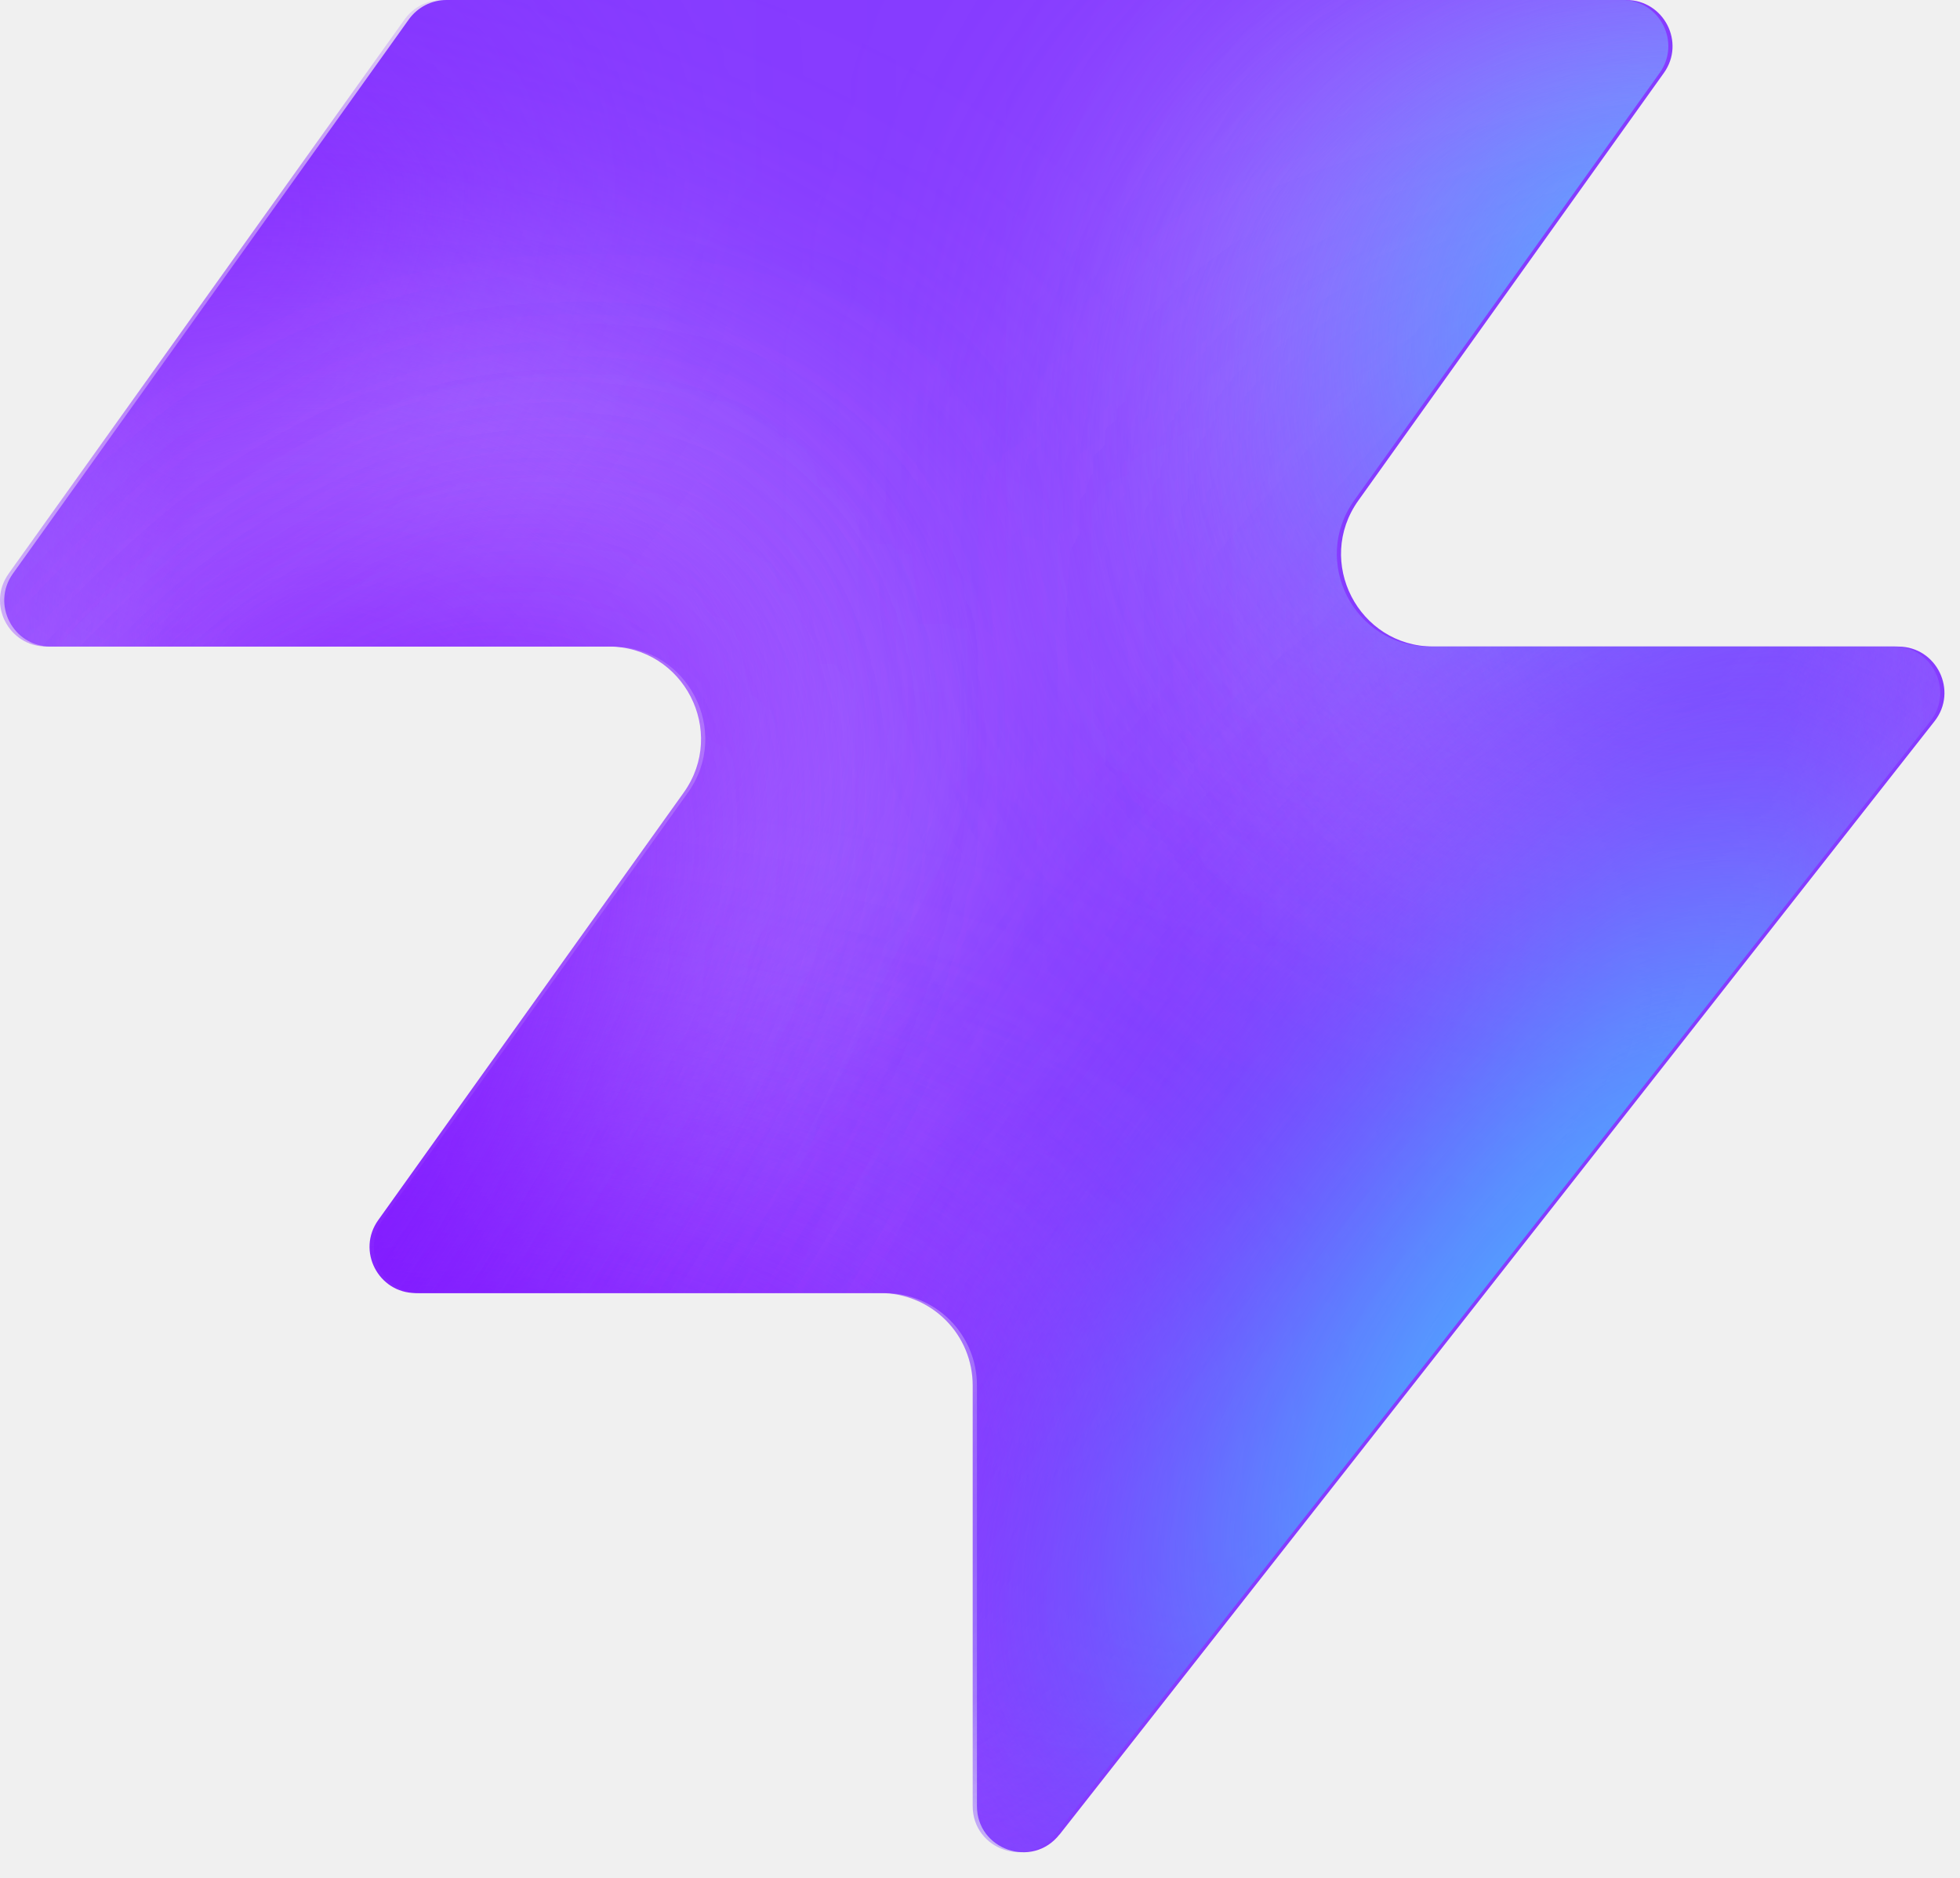
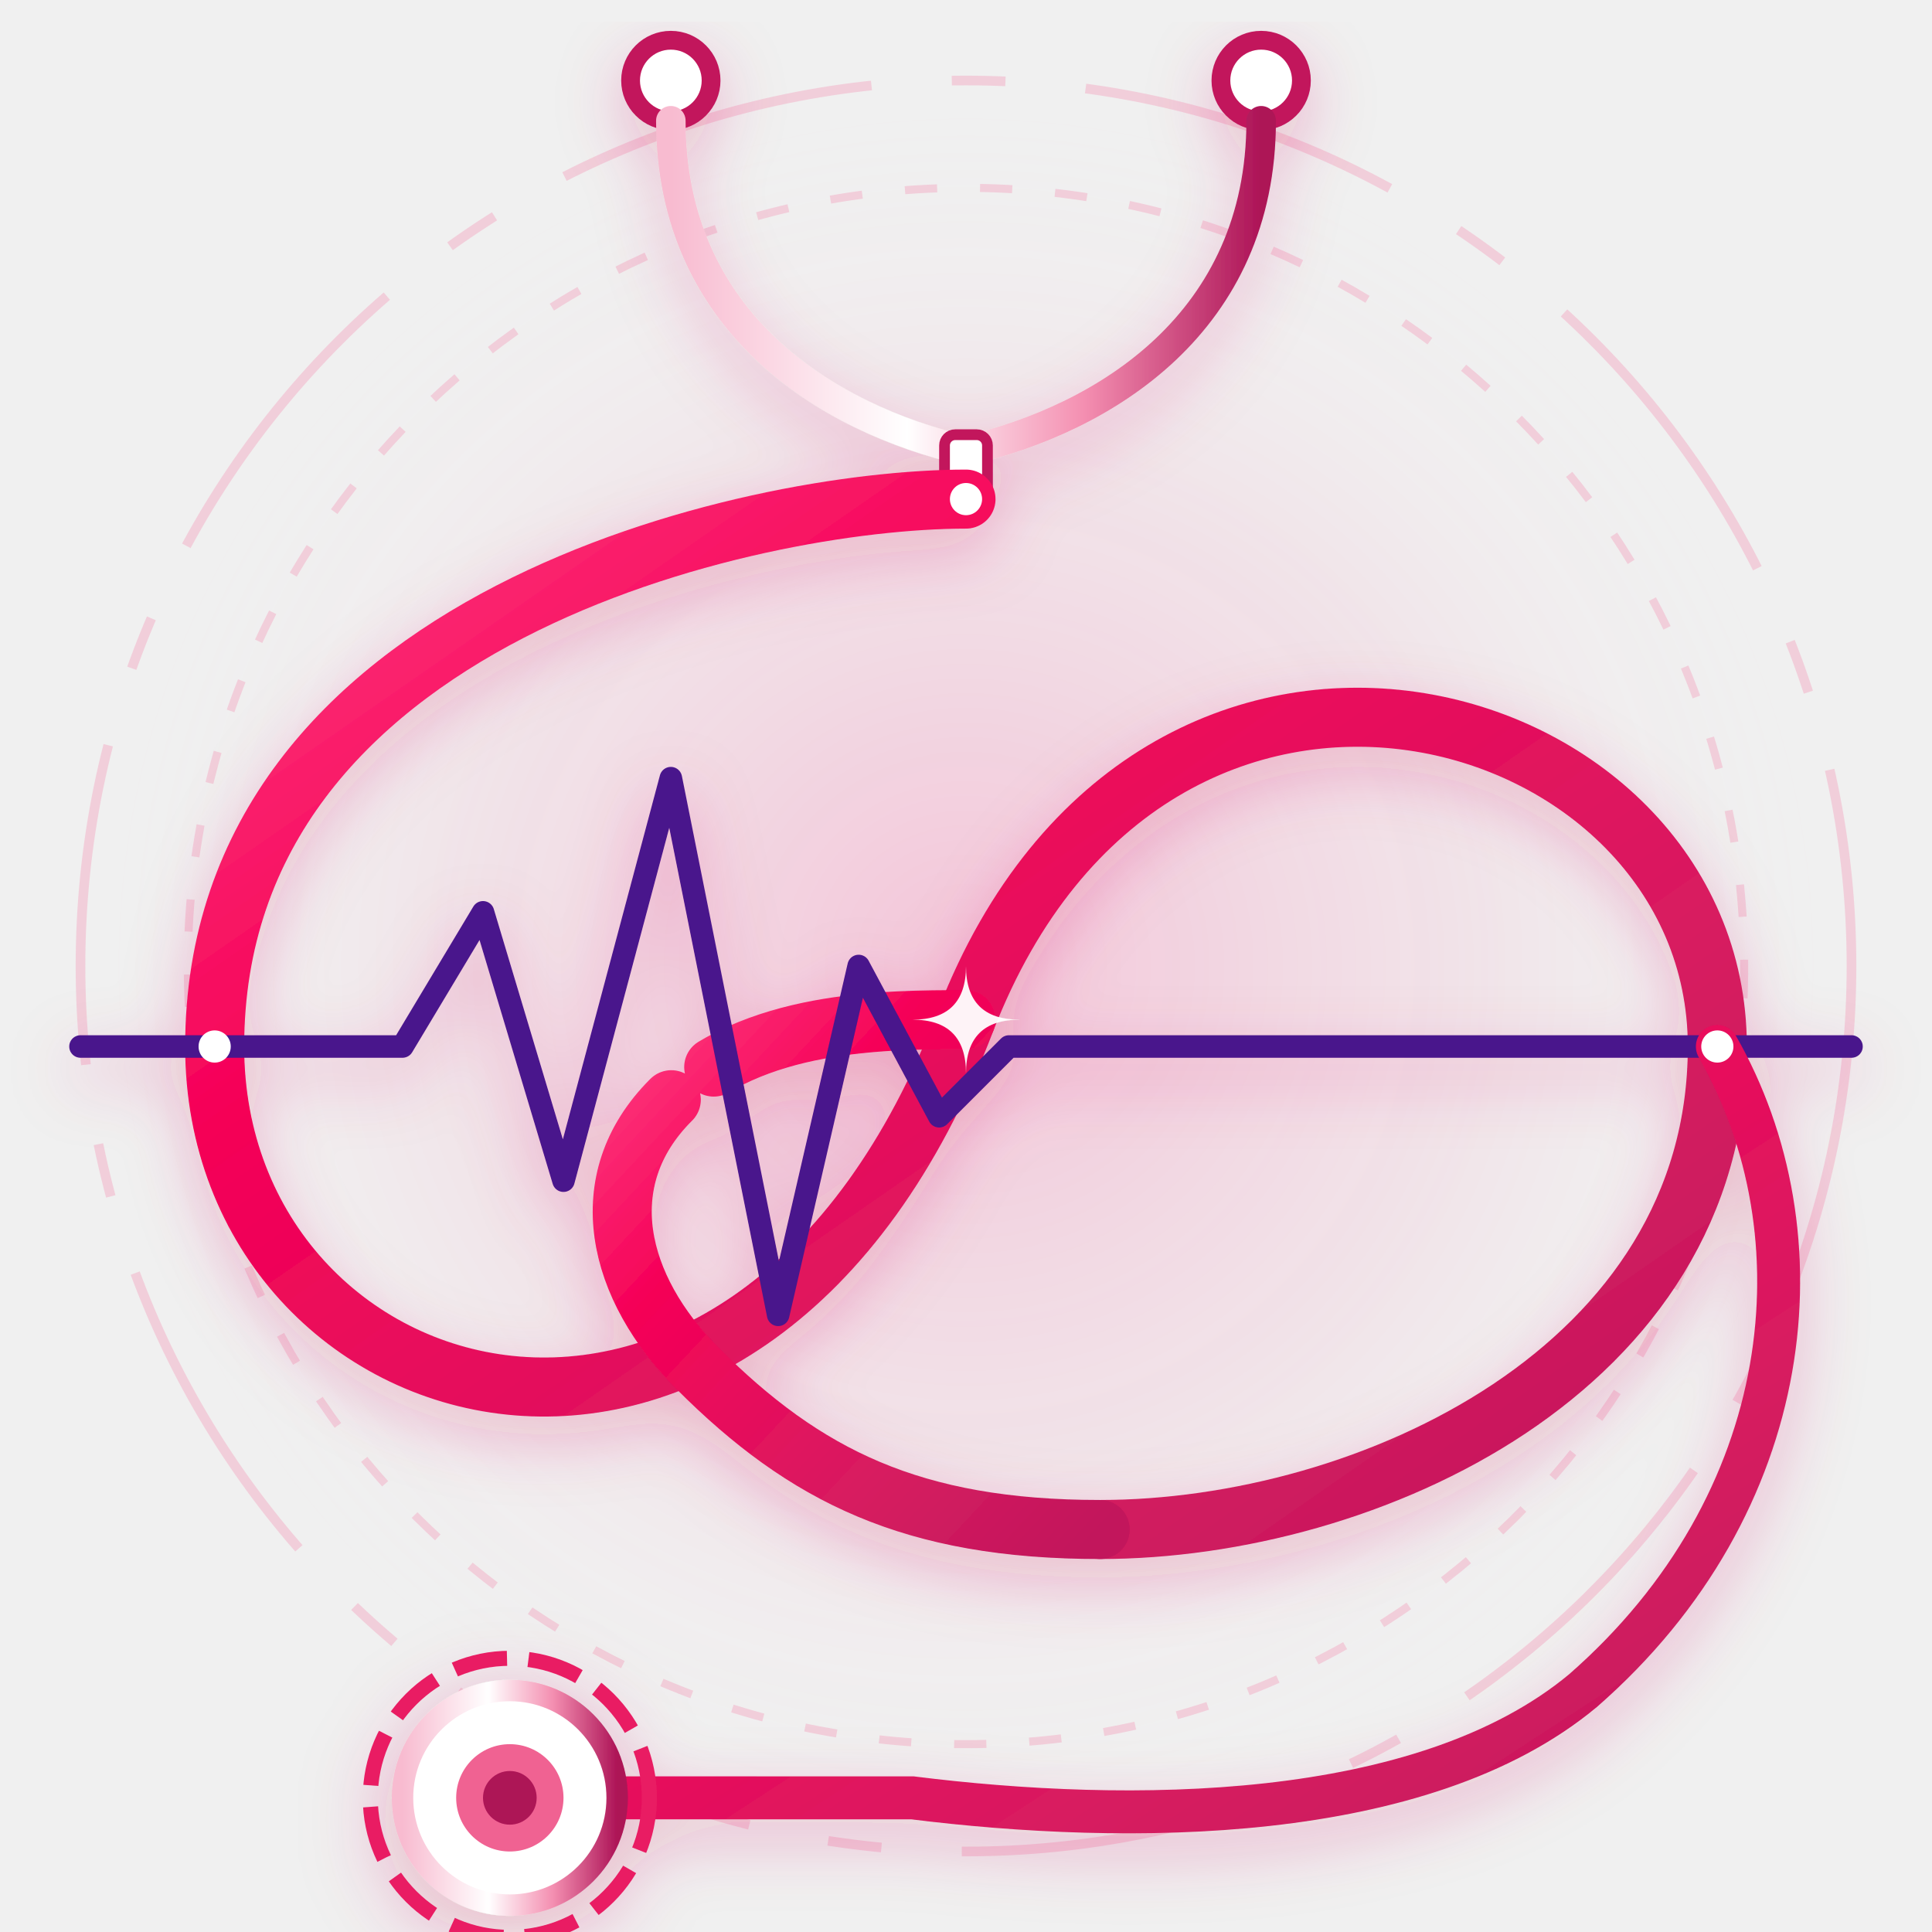
- <svg xmlns="http://www.w3.org/2000/svg" width="48" height="46" fill="none" viewBox="0 0 48 46">
-   <path fill="#863bff" d="M25.946 44.938c-.664.845-2.021.375-2.021-.698V33.937a2.26 2.26 0 0 0-2.262-2.262H10.287c-.92 0-1.456-1.04-.92-1.788l7.48-10.471c1.07-1.497 0-3.578-1.842-3.578H1.237c-.92 0-1.456-1.04-.92-1.788L10.013.474c.214-.297.556-.474.92-.474h28.894c.92 0 1.456 1.04.92 1.788l-7.48 10.471c-1.07 1.498 0 3.579 1.842 3.579h11.377c.943 0 1.473 1.088.89 1.83L25.947 44.94z" style="fill:#863bff;fill:color(display-p3 .525 .23 1);fill-opacity:1" />
-   <mask id="a" width="48" height="46" x="0" y="0" maskUnits="userSpaceOnUse" style="mask-type:alpha">
-     <path fill="#000" d="M25.842 44.938c-.664.844-2.021.375-2.021-.698V33.937a2.26 2.26 0 0 0-2.262-2.262H10.183c-.92 0-1.456-1.04-.92-1.788l7.48-10.471c1.07-1.498 0-3.579-1.842-3.579H1.133c-.92 0-1.456-1.04-.92-1.787L9.91.473c.214-.297.556-.474.92-.474h28.894c.92 0 1.456 1.04.92 1.788l-7.48 10.471c-1.07 1.498 0 3.578 1.842 3.578h11.377c.943 0 1.473 1.088.89 1.832L25.843 44.94z" style="fill:#000;fill-opacity:1" />
-   </mask>
-   <g mask="url(#a)">
-     <g filter="url(#b)">
-       <ellipse cx="5.508" cy="14.704" fill="#ede6ff" rx="5.508" ry="14.704" style="fill:#ede6ff;fill:color(display-p3 .927 .903 1);fill-opacity:1" transform="matrix(.00324 1 1 -.00324 -4.47 31.516)" />
+ <svg xmlns="http://www.w3.org/2000/svg" viewBox="270 95 360 360" width="100%" height="100%">
+   <defs>
+     <radialGradient id="favHalo" cx="50%" cy="50%" r="50%">
+       <stop offset="0%" stop-color="#FF2A85" stop-opacity="0.22" />
+       <stop offset="60%" stop-color="#FF5C9D" stop-opacity="0.08" />
+       <stop offset="100%" stop-color="#FFFFFF" stop-opacity="0" />
+     </radialGradient>
+     <linearGradient id="favInfinityPink" x1="0%" y1="0%" x2="100%" y2="100%">
+       <stop offset="0%" stop-color="#FF4081" />
+       <stop offset="30%" stop-color="#F50057" />
+       <stop offset="70%" stop-color="#D81B60" />
+       <stop offset="100%" stop-color="#C2185B" />
+     </linearGradient>
+     <linearGradient id="favChrome" x1="0%" y1="0%" x2="100%" y2="0%">
+       <stop offset="0%" stop-color="#F8BBD0" />
+       <stop offset="40%" stop-color="#FFFFFF" />
+       <stop offset="70%" stop-color="#F48FB1" />
+       <stop offset="100%" stop-color="#AD1457" />
+     </linearGradient>
+     <filter id="favGlow" x="-20%" y="-20%" width="140%" height="140%">
+       <feDropShadow dx="0" dy="4" stdDeviation="6" flood-color="#D81B60" flood-opacity="0.25" />
+     </filter>
+   </defs>
+   <circle cx="450" cy="275" r="160" fill="url(#favHalo)" />
+   <g opacity="0.35" stroke="#F48FB1" fill="none">
+     <circle cx="450" cy="275" r="145" stroke-width="1.5" stroke-dasharray="6 8" />
+     <circle cx="450" cy="275" r="165" stroke-width="1.8" stroke-dasharray="60 15 10 15" />
+   </g>
+   <g filter="url(#favGlow)">
+     <circle cx="395" cy="110" r="7.5" fill="#FFFFFF" stroke="#C2185B" stroke-width="3.5" />
+     <circle cx="505" cy="110" r="7.5" fill="#FFFFFF" stroke="#C2185B" stroke-width="3.5" />
+     <path d="M 395 117.5 C 395 155, 424 173, 450 179 C 476 173, 505 155, 505 117.5" fill="none" stroke="url(#favChrome)" stroke-width="5.5" stroke-linecap="round" />
+     <rect x="446" y="176" width="8" height="12" rx="2" fill="#FFFFFF" stroke="#C2185B" stroke-width="2" />
+     <path d="M 450 188 L 450 200" fill="none" stroke="url(#favInfinityPink)" stroke-width="9" stroke-linecap="round" />
+     <path d="M 450 188              C 410 188, 310 210, 310 290              C 310 360, 410 390, 450 285              C 485 195, 590 225, 590 290              C 590 350, 525 380, 475 380" fill="none" stroke="url(#favInfinityPink)" stroke-width="11" stroke-linecap="round" stroke-linejoin="round" />
+     <path d="M 475 380              C 440 380, 420 370, 400 350              C 385 335, 380 315, 395 300              C 410 285, 435 285, 450 285" fill="none" stroke="url(#favInfinityPink)" stroke-width="11" stroke-linecap="round" stroke-linejoin="round" stroke-dasharray="140 10" />
+     <path d="M 285 290 L 345 290 L 360 265 L 375 315 L 395 240 L 415 340 L 430 275 L 445 303 L 458 290 L 615 290" fill="none" stroke="#4A148C" stroke-width="4.2" stroke-linecap="round" stroke-linejoin="round" />
+     <path d="M 590 290 C 610 325, 605 375, 565 410 C 535 435, 480 435, 440 430 L 380 430" fill="none" stroke="url(#favInfinityPink)" stroke-width="8" stroke-linecap="round" />
+     <g transform="translate(365, 430)">
+       <circle cx="0" cy="0" r="26" fill="none" stroke="#E91E63" stroke-width="2.8" stroke-dasharray="10 4" />
+       <circle cx="0" cy="0" r="20" fill="#FFFFFF" stroke="url(#favChrome)" stroke-width="4" />
+       <circle cx="0" cy="0" r="10" fill="#F06292" />
+       <circle cx="0" cy="0" r="5" fill="#AD1457" />
    </g>
-     <g filter="url(#c)">
-       <ellipse cx="10.399" cy="29.851" fill="#ede6ff" rx="10.399" ry="29.851" style="fill:#ede6ff;fill:color(display-p3 .927 .903 1);fill-opacity:1" transform="matrix(.00324 1 1 -.00324 -39.328 7.883)" />
-     </g>
-     <g filter="url(#d)">
-       <ellipse cx="5.508" cy="30.487" fill="#7e14ff" rx="5.508" ry="30.487" style="fill:#7e14ff;fill:color(display-p3 .492 .077 1);fill-opacity:1" transform="rotate(89.814 -25.913 -14.639)scale(1 -1)" />
-     </g>
-     <g filter="url(#e)">
-       <ellipse cx="5.508" cy="30.599" fill="#7e14ff" rx="5.508" ry="30.599" style="fill:#7e14ff;fill:color(display-p3 .492 .077 1);fill-opacity:1" transform="rotate(89.814 -32.644 -3.334)scale(1 -1)" />
-     </g>
-     <g filter="url(#f)">
-       <ellipse cx="5.508" cy="30.599" fill="#7e14ff" rx="5.508" ry="30.599" style="fill:#7e14ff;fill:color(display-p3 .492 .077 1);fill-opacity:1" transform="matrix(.00324 1 1 -.00324 -34.34 30.47)" />
-     </g>
-     <g filter="url(#g)">
-       <ellipse cx="14.072" cy="22.078" fill="#ede6ff" rx="14.072" ry="22.078" style="fill:#ede6ff;fill:color(display-p3 .927 .903 1);fill-opacity:1" transform="rotate(93.35 24.506 48.493)scale(-1 1)" />
-     </g>
-     <g filter="url(#h)">
-       <ellipse cx="3.47" cy="21.501" fill="#7e14ff" rx="3.47" ry="21.501" style="fill:#7e14ff;fill:color(display-p3 .492 .077 1);fill-opacity:1" transform="rotate(89.009 28.708 47.59)scale(-1 1)" />
-     </g>
-     <g filter="url(#i)">
-       <ellipse cx="3.47" cy="21.501" fill="#7e14ff" rx="3.47" ry="21.501" style="fill:#7e14ff;fill:color(display-p3 .492 .077 1);fill-opacity:1" transform="rotate(89.009 28.708 47.59)scale(-1 1)" />
-     </g>
-     <g filter="url(#j)">
-       <ellipse cx=".387" cy="8.972" fill="#7e14ff" rx="4.407" ry="29.108" style="fill:#7e14ff;fill:color(display-p3 .492 .077 1);fill-opacity:1" transform="rotate(39.51 .387 8.972)" />
-     </g>
-     <g filter="url(#k)">
-       <ellipse cx="47.523" cy="-6.092" fill="#7e14ff" rx="4.407" ry="29.108" style="fill:#7e14ff;fill:color(display-p3 .492 .077 1);fill-opacity:1" transform="rotate(37.892 47.523 -6.092)" />
-     </g>
-     <g filter="url(#l)">
-       <ellipse cx="41.412" cy="6.333" fill="#47bfff" rx="5.971" ry="9.665" style="fill:#47bfff;fill:color(display-p3 .28 .748 1);fill-opacity:1" transform="rotate(37.892 41.412 6.333)" />
-     </g>
-     <g filter="url(#m)">
-       <ellipse cx="-1.879" cy="38.332" fill="#7e14ff" rx="4.407" ry="29.108" style="fill:#7e14ff;fill:color(display-p3 .492 .077 1);fill-opacity:1" transform="rotate(37.892 -1.88 38.332)" />
-     </g>
-     <g filter="url(#n)">
-       <ellipse cx="-1.879" cy="38.332" fill="#7e14ff" rx="4.407" ry="29.108" style="fill:#7e14ff;fill:color(display-p3 .492 .077 1);fill-opacity:1" transform="rotate(37.892 -1.88 38.332)" />
-     </g>
-     <g filter="url(#o)">
-       <ellipse cx="35.651" cy="29.907" fill="#7e14ff" rx="4.407" ry="29.108" style="fill:#7e14ff;fill:color(display-p3 .492 .077 1);fill-opacity:1" transform="rotate(37.892 35.651 29.907)" />
-     </g>
-     <g filter="url(#p)">
-       <ellipse cx="38.418" cy="32.4" fill="#47bfff" rx="5.971" ry="15.297" style="fill:#47bfff;fill:color(display-p3 .28 .748 1);fill-opacity:1" transform="rotate(37.892 38.418 32.4)" />
+     <g fill="#FFFFFF">
+       <circle cx="450" cy="188" r="3" />
+       <circle cx="310" cy="290" r="3" />
+       <circle cx="590" cy="290" r="3" />
+       <path d="M 450 275 Q 450 285 460 285 Q 450 285 450 295 Q 450 285 440 285 Q 450 285 450 275 Z" fill="#FFFFFF" opacity="0.95" />
    </g>
  </g>
-   <defs>
-     <filter id="b" width="60.045" height="41.654" x="-19.77" y="16.149" color-interpolation-filters="sRGB" filterUnits="userSpaceOnUse">
-       <feFlood flood-opacity="0" result="BackgroundImageFix" />
-       <feBlend in="SourceGraphic" in2="BackgroundImageFix" result="shape" />
-       <feGaussianBlur result="effect1_foregroundBlur_2002_17158" stdDeviation="7.659" />
-     </filter>
-     <filter id="c" width="90.34" height="51.437" x="-54.613" y="-7.533" color-interpolation-filters="sRGB" filterUnits="userSpaceOnUse">
-       <feFlood flood-opacity="0" result="BackgroundImageFix" />
-       <feBlend in="SourceGraphic" in2="BackgroundImageFix" result="shape" />
-       <feGaussianBlur result="effect1_foregroundBlur_2002_17158" stdDeviation="7.659" />
-     </filter>
-     <filter id="d" width="79.355" height="29.4" x="-49.64" y="2.03" color-interpolation-filters="sRGB" filterUnits="userSpaceOnUse">
-       <feFlood flood-opacity="0" result="BackgroundImageFix" />
-       <feBlend in="SourceGraphic" in2="BackgroundImageFix" result="shape" />
-       <feGaussianBlur result="effect1_foregroundBlur_2002_17158" stdDeviation="4.596" />
-     </filter>
-     <filter id="e" width="79.579" height="29.4" x="-45.045" y="20.029" color-interpolation-filters="sRGB" filterUnits="userSpaceOnUse">
-       <feFlood flood-opacity="0" result="BackgroundImageFix" />
-       <feBlend in="SourceGraphic" in2="BackgroundImageFix" result="shape" />
-       <feGaussianBlur result="effect1_foregroundBlur_2002_17158" stdDeviation="4.596" />
-     </filter>
-     <filter id="f" width="79.579" height="29.4" x="-43.513" y="21.178" color-interpolation-filters="sRGB" filterUnits="userSpaceOnUse">
-       <feFlood flood-opacity="0" result="BackgroundImageFix" />
-       <feBlend in="SourceGraphic" in2="BackgroundImageFix" result="shape" />
-       <feGaussianBlur result="effect1_foregroundBlur_2002_17158" stdDeviation="4.596" />
-     </filter>
-     <filter id="g" width="74.749" height="58.852" x="15.756" y="-17.901" color-interpolation-filters="sRGB" filterUnits="userSpaceOnUse">
-       <feFlood flood-opacity="0" result="BackgroundImageFix" />
-       <feBlend in="SourceGraphic" in2="BackgroundImageFix" result="shape" />
-       <feGaussianBlur result="effect1_foregroundBlur_2002_17158" stdDeviation="7.659" />
-     </filter>
-     <filter id="h" width="61.377" height="25.362" x="23.548" y="2.284" color-interpolation-filters="sRGB" filterUnits="userSpaceOnUse">
-       <feFlood flood-opacity="0" result="BackgroundImageFix" />
-       <feBlend in="SourceGraphic" in2="BackgroundImageFix" result="shape" />
-       <feGaussianBlur result="effect1_foregroundBlur_2002_17158" stdDeviation="4.596" />
-     </filter>
-     <filter id="i" width="61.377" height="25.362" x="23.548" y="2.284" color-interpolation-filters="sRGB" filterUnits="userSpaceOnUse">
-       <feFlood flood-opacity="0" result="BackgroundImageFix" />
-       <feBlend in="SourceGraphic" in2="BackgroundImageFix" result="shape" />
-       <feGaussianBlur result="effect1_foregroundBlur_2002_17158" stdDeviation="4.596" />
-     </filter>
-     <filter id="j" width="56.045" height="63.649" x="-27.636" y="-22.853" color-interpolation-filters="sRGB" filterUnits="userSpaceOnUse">
-       <feFlood flood-opacity="0" result="BackgroundImageFix" />
-       <feBlend in="SourceGraphic" in2="BackgroundImageFix" result="shape" />
-       <feGaussianBlur result="effect1_foregroundBlur_2002_17158" stdDeviation="4.596" />
-     </filter>
-     <filter id="k" width="54.814" height="64.646" x="20.116" y="-38.415" color-interpolation-filters="sRGB" filterUnits="userSpaceOnUse">
-       <feFlood flood-opacity="0" result="BackgroundImageFix" />
-       <feBlend in="SourceGraphic" in2="BackgroundImageFix" result="shape" />
-       <feGaussianBlur result="effect1_foregroundBlur_2002_17158" stdDeviation="4.596" />
-     </filter>
-     <filter id="l" width="33.541" height="35.313" x="24.641" y="-11.323" color-interpolation-filters="sRGB" filterUnits="userSpaceOnUse">
-       <feFlood flood-opacity="0" result="BackgroundImageFix" />
-       <feBlend in="SourceGraphic" in2="BackgroundImageFix" result="shape" />
-       <feGaussianBlur result="effect1_foregroundBlur_2002_17158" stdDeviation="4.596" />
-     </filter>
-     <filter id="m" width="54.814" height="64.646" x="-29.286" y="6.009" color-interpolation-filters="sRGB" filterUnits="userSpaceOnUse">
-       <feFlood flood-opacity="0" result="BackgroundImageFix" />
-       <feBlend in="SourceGraphic" in2="BackgroundImageFix" result="shape" />
-       <feGaussianBlur result="effect1_foregroundBlur_2002_17158" stdDeviation="4.596" />
-     </filter>
-     <filter id="n" width="54.814" height="64.646" x="-29.286" y="6.009" color-interpolation-filters="sRGB" filterUnits="userSpaceOnUse">
-       <feFlood flood-opacity="0" result="BackgroundImageFix" />
-       <feBlend in="SourceGraphic" in2="BackgroundImageFix" result="shape" />
-       <feGaussianBlur result="effect1_foregroundBlur_2002_17158" stdDeviation="4.596" />
-     </filter>
-     <filter id="o" width="54.814" height="64.646" x="8.244" y="-2.416" color-interpolation-filters="sRGB" filterUnits="userSpaceOnUse">
-       <feFlood flood-opacity="0" result="BackgroundImageFix" />
-       <feBlend in="SourceGraphic" in2="BackgroundImageFix" result="shape" />
-       <feGaussianBlur result="effect1_foregroundBlur_2002_17158" stdDeviation="4.596" />
-     </filter>
-     <filter id="p" width="39.409" height="43.623" x="18.713" y="10.588" color-interpolation-filters="sRGB" filterUnits="userSpaceOnUse">
-       <feFlood flood-opacity="0" result="BackgroundImageFix" />
-       <feBlend in="SourceGraphic" in2="BackgroundImageFix" result="shape" />
-       <feGaussianBlur result="effect1_foregroundBlur_2002_17158" stdDeviation="4.596" />
-     </filter>
-   </defs>
</svg>
